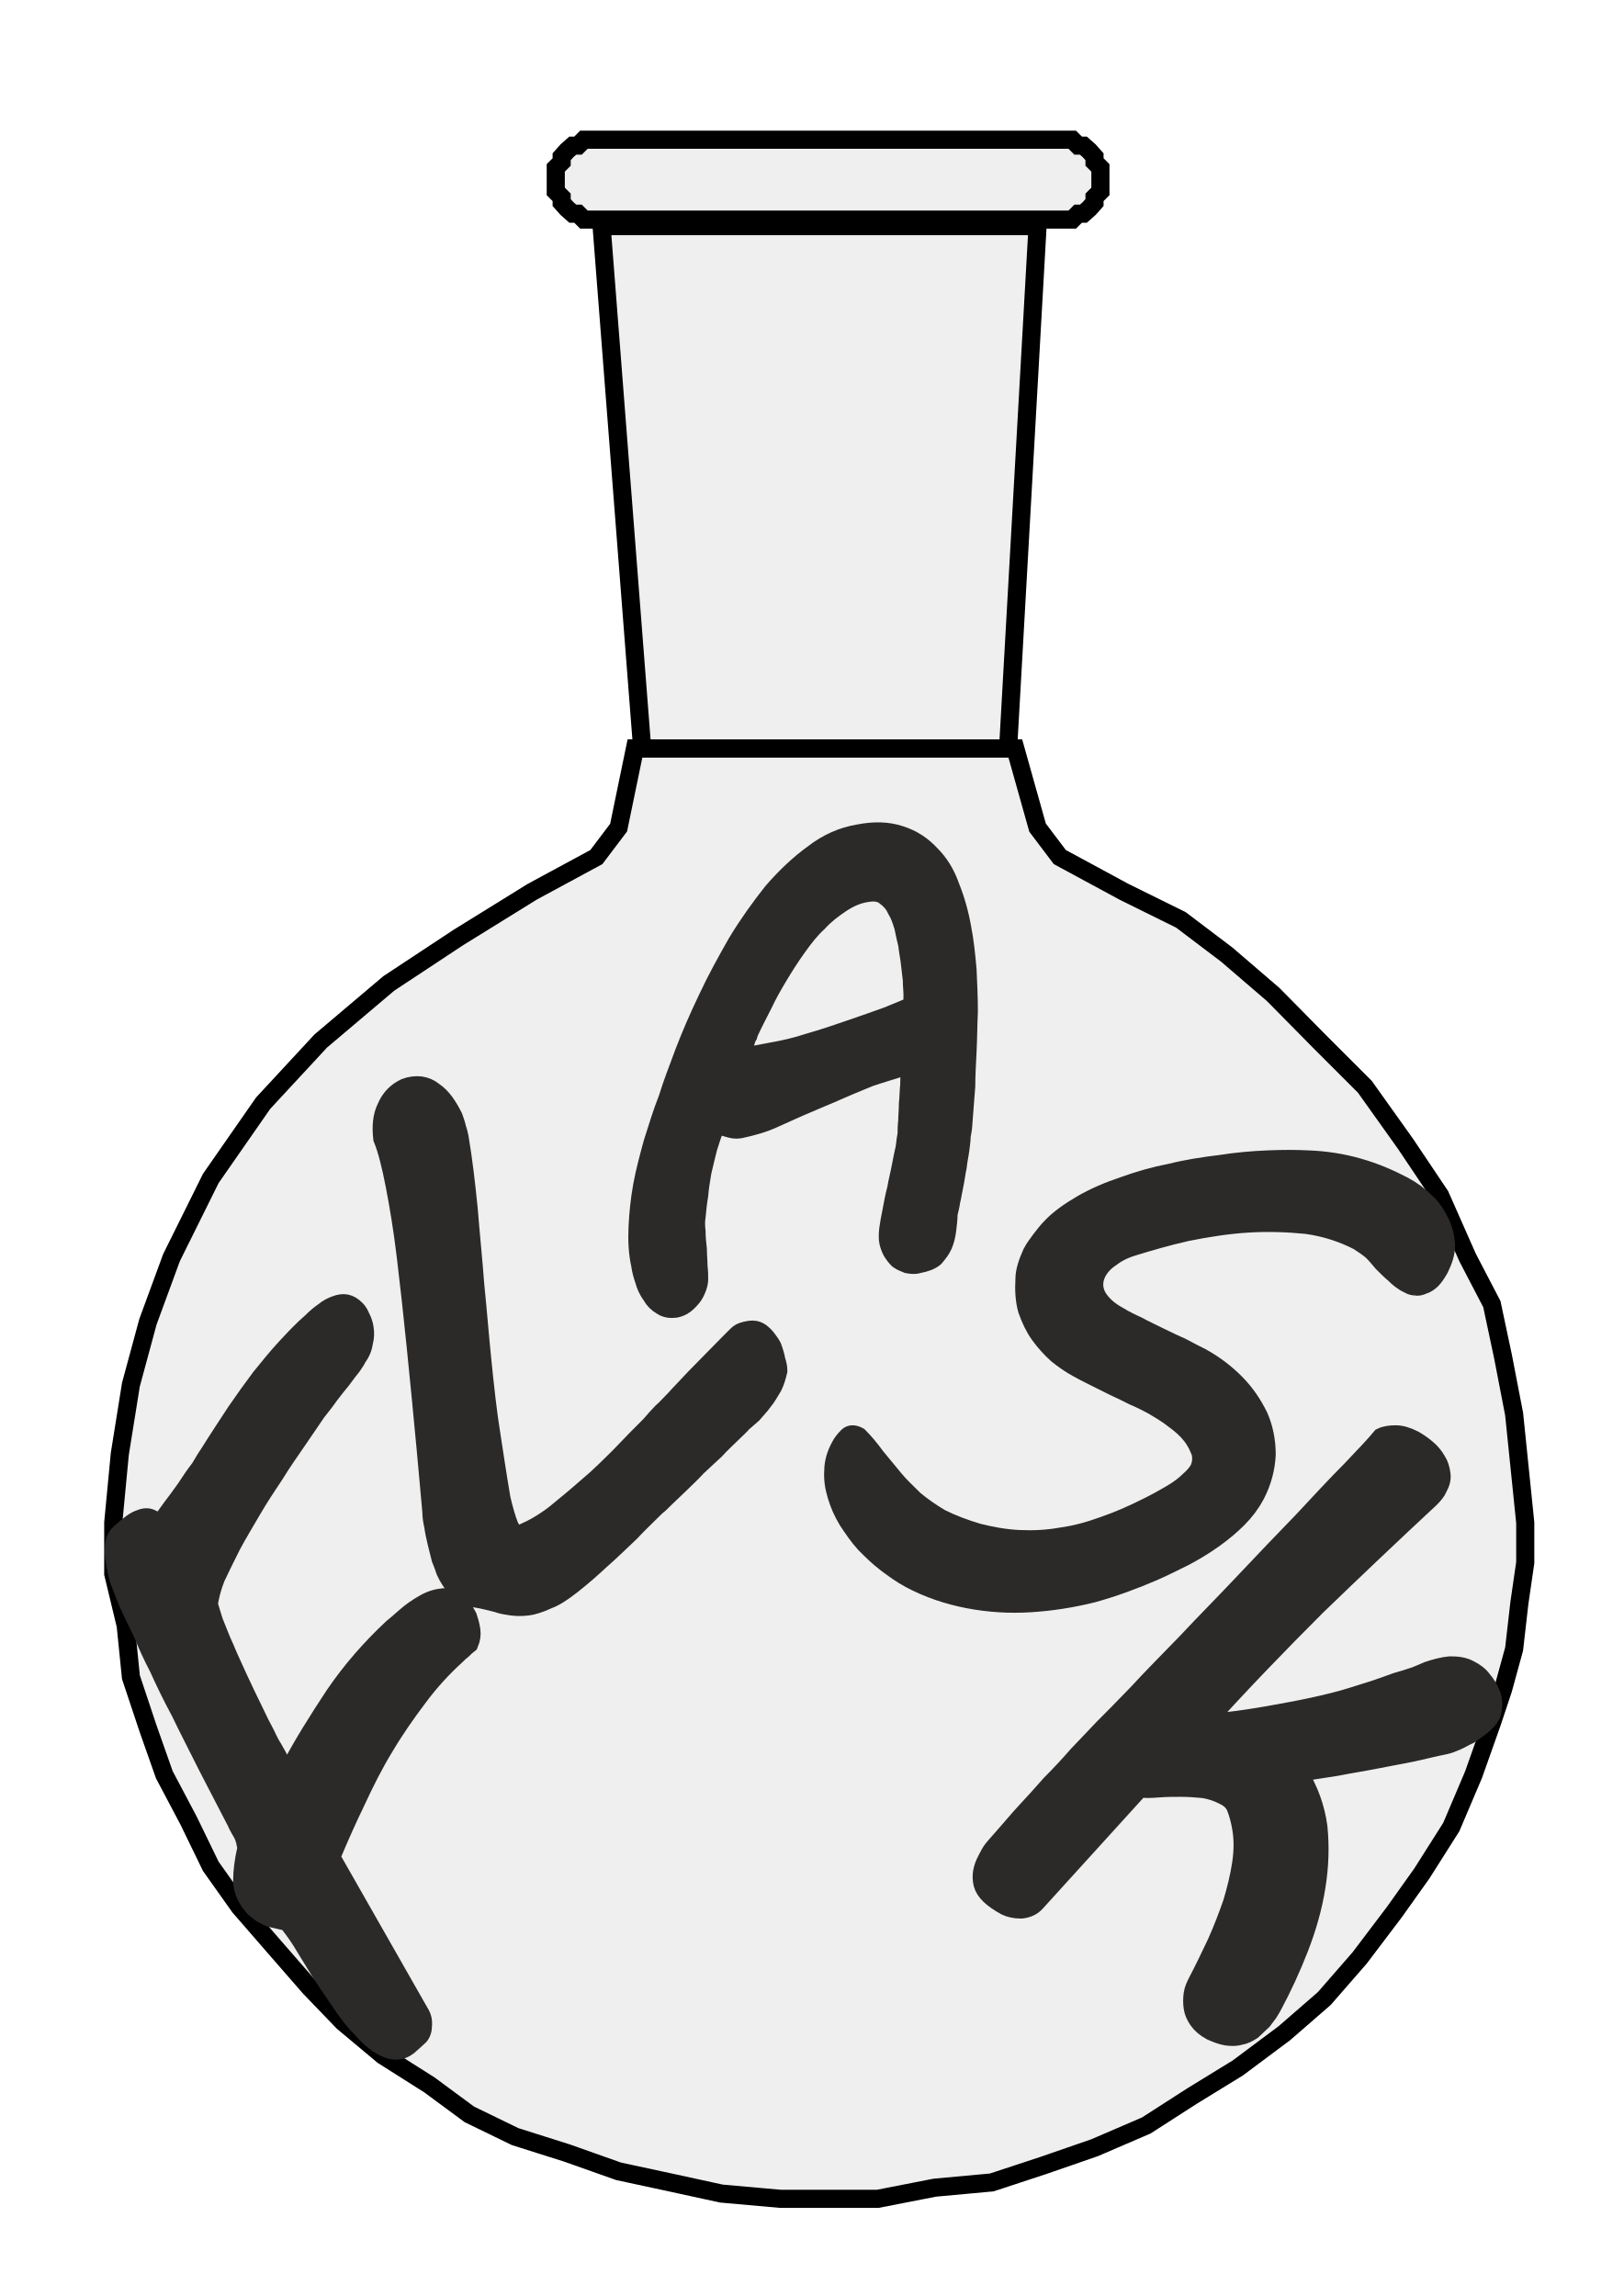
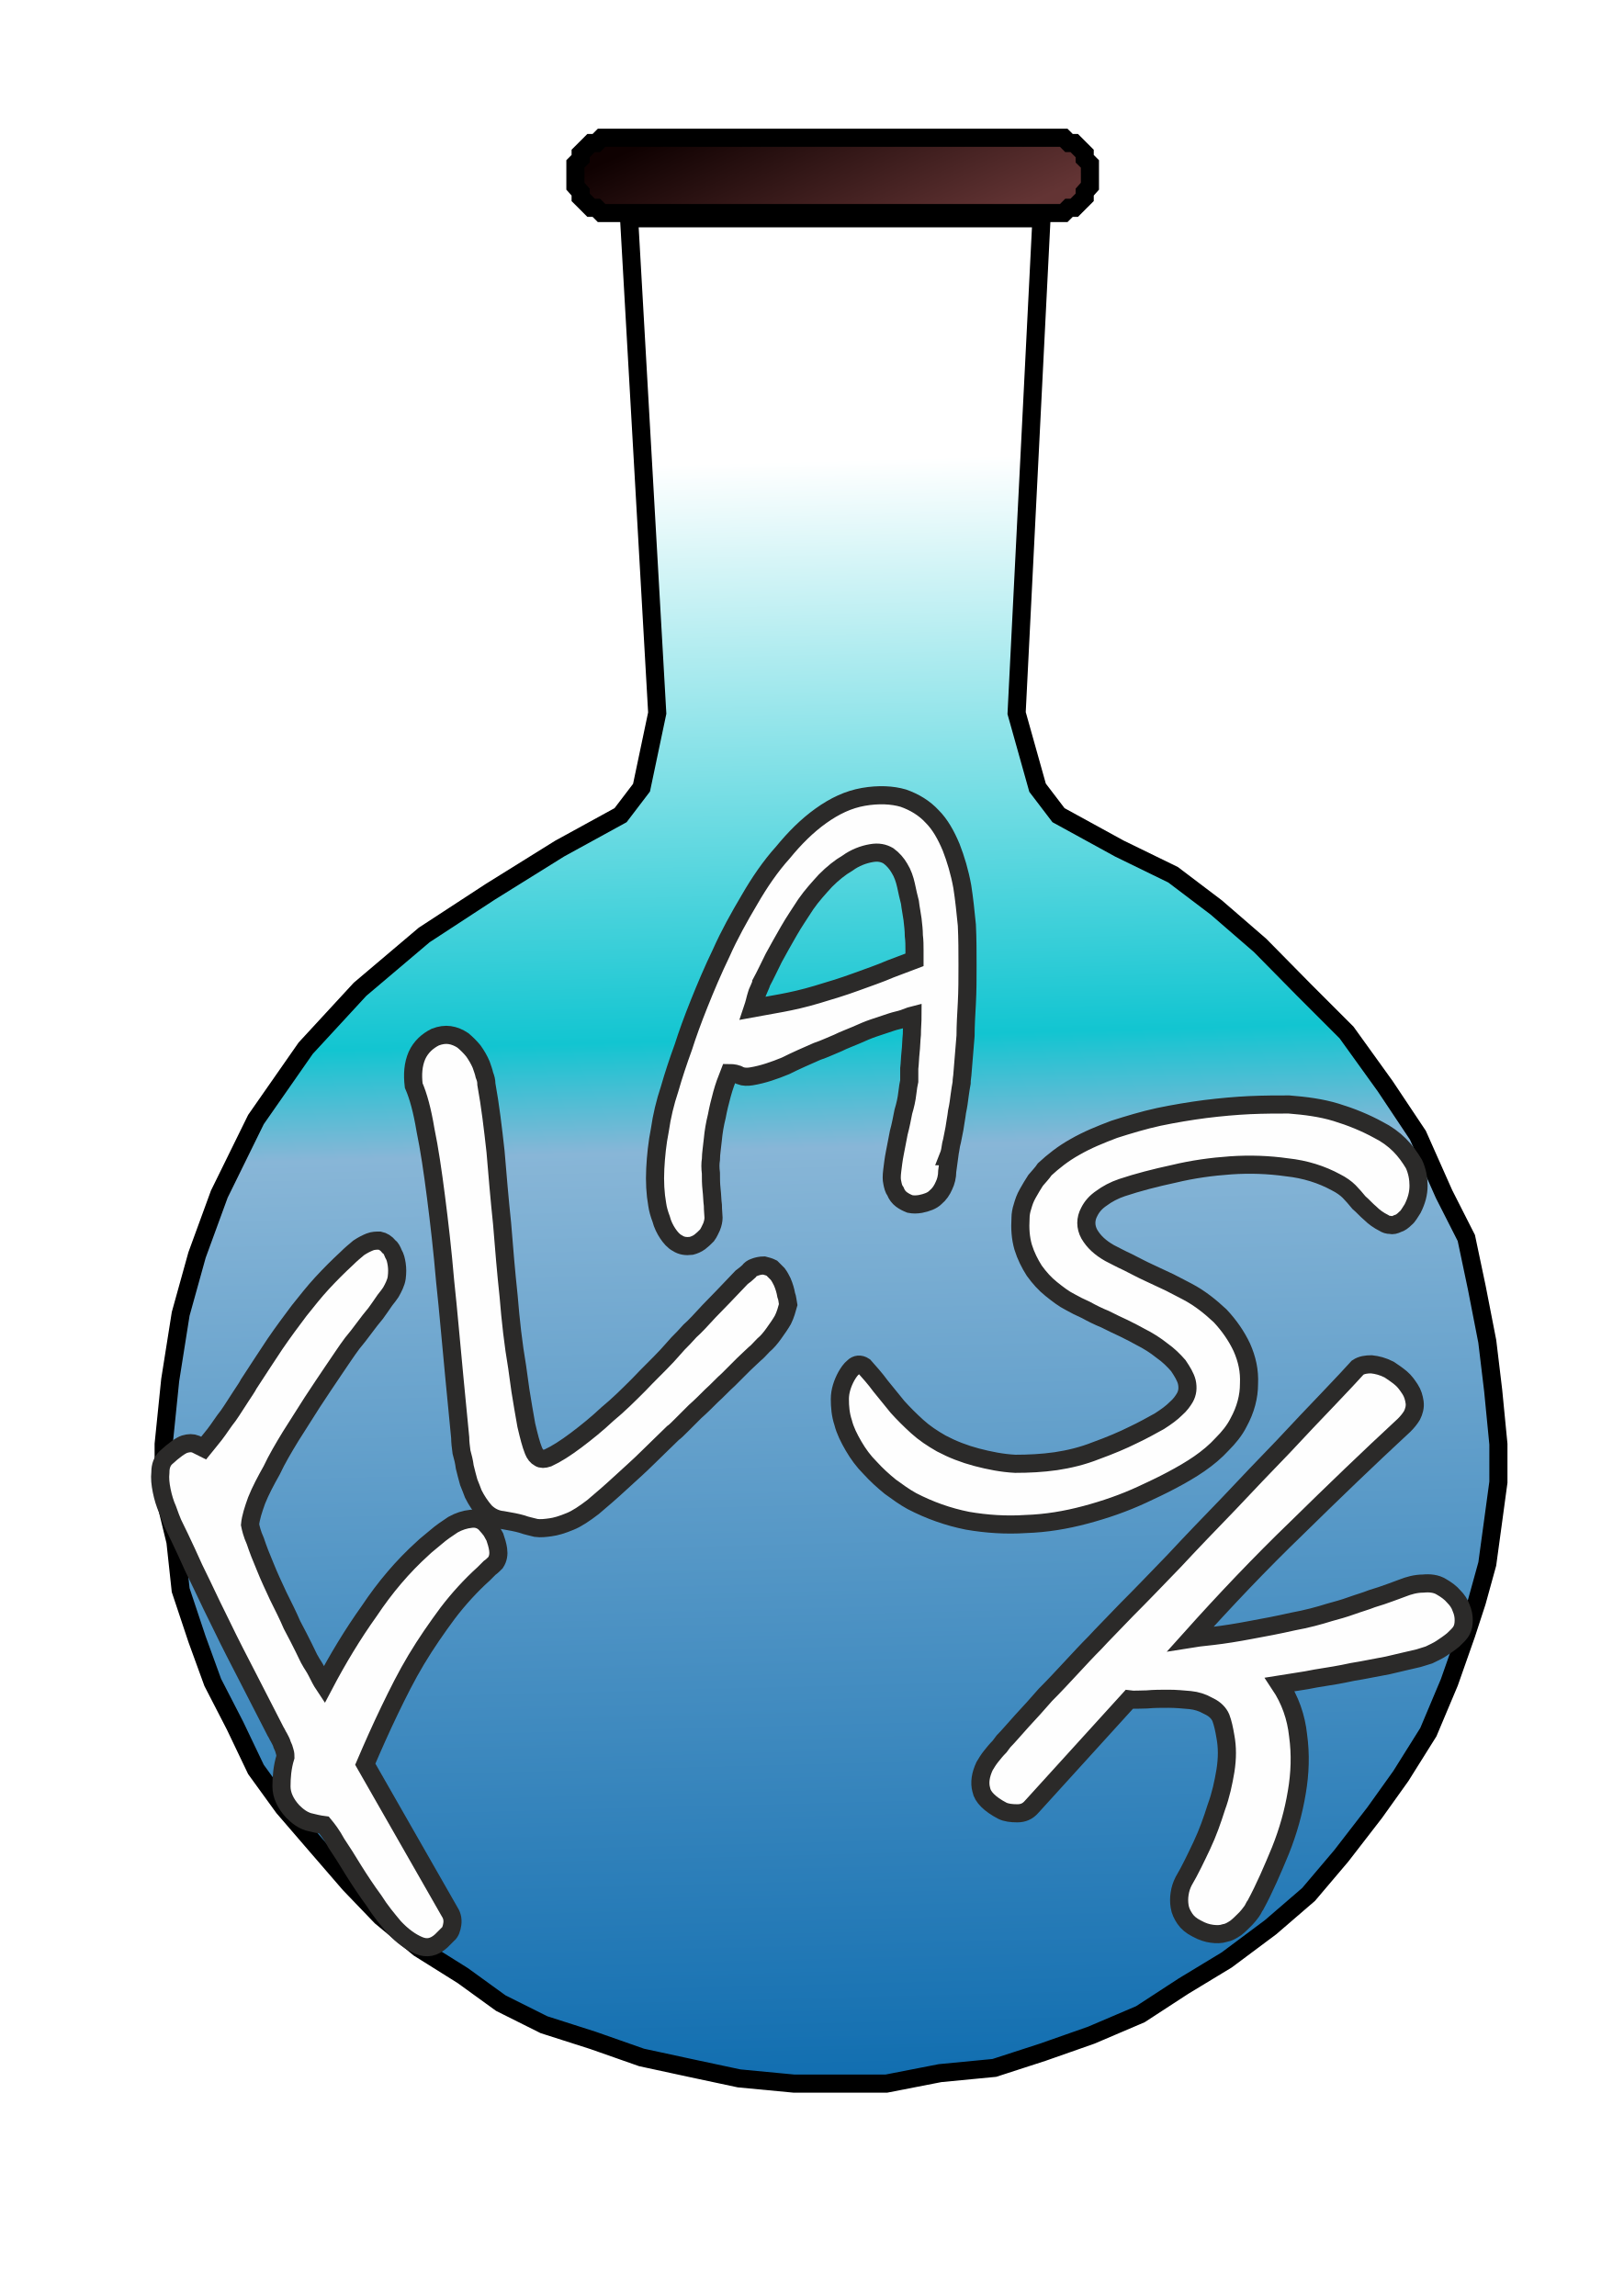
<svg xmlns="http://www.w3.org/2000/svg" xml:space="preserve" width="2480px" height="3508px" version="1.1" style="shape-rendering:geometricPrecision; text-rendering:geometricPrecision; image-rendering:optimizeQuality; fill-rule:evenodd; clip-rule:evenodd" viewBox="0 0 2480 3507">
  <defs>
    <style type="text/css">
   
    .str1 {stroke:#2B2A29;stroke-width:27.678}
    .str2 {stroke:#2B2A29;stroke-width:27.679}
    .str0 {stroke:black;stroke-width:27.679;stroke-linecap:round}
    .fil1 {fill:none}
-     .fil0 {fill:#EFEFEF}
-     .fil2 {fill:#2B2A29;fill-rule:nonzero}
+     .fil3 {fill:#FEFEFE;fill-rule:nonzero}
+     .fil2 {fill:url(#id0)}
+     .fil0 {fill:url(#id1)}
   
  </style>
+     <linearGradient id="id0" gradientUnits="userSpaceOnUse" x1="1202.76" y1="117.874" x2="1340.79" y2="416.935">
+       <stop offset="0" style="stop-opacity:1; stop-color:#0F0101" />
+       <stop offset="1" style="stop-opacity:1; stop-color:#633434" />
+     </linearGradient>
+     <linearGradient id="id1" gradientUnits="userSpaceOnUse" x1="1305.87" y1="3179.25" x2="1232.99" y2="337.049">
+       <stop offset="0" style="stop-opacity:1; stop-color:#116EB0" />
+       <stop offset="0.502" style="stop-opacity:1; stop-color:#88B6D7" />
+       <stop offset="0.561" style="stop-opacity:1; stop-color:#12C5D1" />
+       <stop offset="0.871" style="stop-opacity:1; stop-color:white" />
+       <stop offset="1" style="stop-opacity:1; stop-color:white" />
+     </linearGradient>
  </defs>
  <g id="Layer_x0020_1">
-     <g id="_625517841888">
-       <polygon class="fil0 str0" points="813,1362 700,1432 594,1502 490,1590 402,1685 322,1800 262,1921 226,2019 200,2115 183,2221 173,2326 173,2404 192,2483 200,2562 226,2640 251,2711 288,2781 322,2851 366,2913 419,2974 473,3036 524,3089 585,3140 656,3185 717,3230 787,3264 866,3289 945,3317 1024,3334 1102,3351 1192,3359 1234,3359 1251,3359 1341,3359 1428,3342 1515,3334 1594,3308 1672,3281 1751,3247 1821,3202 1891,3159 1962,3106 2023,3053 2077,2991 2130,2921 2172,2862 2217,2791 2251,2711 2279,2632 2296,2581 2313,2519 2321,2449 2330,2387 2330,2343 2330,2326 2321,2238 2313,2160 2296,2072 2279,1992 2242,1921 2200,1826 2147,1747 2085,1660 2015,1590 1945,1519 1874,1458 1804,1405 1717,1362 1619,1309 1585,1264 1551,1143 970,1143 945,1264 911,1309 " />
-       <polygon class="fil0 str0" points="1585,345 1540,1143 981,1143 919,345 " />
-       <line class="fil1 str0" x1="945" y1="318" x2="1560" y2="318" />
-       <polygon class="fil0 str0" points="1619,213 1630,213 1638,213 1638,213 1647,222 1655,222 1664,230 1672,239 1672,247 1681,256 1681,256 1681,264 1681,284 1681,292 1681,292 1672,301 1672,309 1664,318 1655,326 1647,326 1638,335 1638,335 1630,335 1619,335 911,335 902,335 892,335 892,335 883,326 875,326 866,318 858,309 858,301 849,292 849,292 849,284 849,264 849,256 849,256 858,247 858,239 866,230 875,222 883,222 892,213 892,213 902,213 " />
+     <g id="_1095197340640">
+       <polygon class="fil0 str0" points="855,1296 749,1362 648,1428 550,1511 467,1601 391,1710 335,1824 301,1917 276,2007 260,2108 250,2206 250,2281 268,2355 276,2429 301,2504 325,2570 359,2636 391,2703 433,2761 483,2819 534,2878 582,2928 640,2976 707,3018 765,3060 831,3093 906,3117 980,3143 1054,3159 1129,3175 1213,3183 1253,3183 1269,3183 1354,3183 1436,3167 1519,3159 1593,3135 1667,3109 1742,3077 1808,3034 1874,2994 1941,2944 1999,2894 2049,2835 2100,2769 2140,2713 2182,2646 2214,2570 2240,2496 2256,2447 2272,2389 2281,2323 2289,2264 2289,2222 2289,2206 2281,2124 2272,2049 2256,1967 2240,1891 2206,1824 2166,1734 2116,1659 2057,1577 1991,1511 1925,1444 1858,1386 1792,1336 1710,1296 1617,1245 1585,1203 1553,1089 1591,333 961,333 1004,1089 980,1203 948,1245 " />
+       <line class="fil1 str0" x1="969" y1="309" x2="1550" y2="309" />
+       <polygon class="fil2 str0" points="1606,210 1617,210 1625,210 1625,210 1633,218 1641,218 1649,226 1657,234 1657,242 1665,250 1665,250 1665,258 1665,276 1665,284 1665,284 1657,293 1657,301 1649,309 1641,317 1633,317 1625,325 1625,325 1617,325 1606,325 937,325 929,325 919,325 919,325 911,317 903,317 895,309 887,301 887,293 879,284 879,284 879,276 879,258 879,250 879,250 887,242 887,234 895,226 903,218 911,218 919,210 919,210 929,210 " />
+       <path class="fil3 str1" d="M382 2329c1,5 3,14 8,25 4,12 9,25 15,39 6,15 13,30 20,45 8,16 15,30 21,44 7,13 13,25 18,35 5,10 8,17 10,20 2,4 6,9 10,17 4,8 7,14 11,20 21,-40 44,-78 69,-113 24,-36 51,-68 82,-96 5,-5 12,-10 20,-17 8,-7 17,-13 26,-19 9,-5 18,-8 28,-9 9,-1 17,2 23,9 1,0 2,2 5,6 3,3 5,8 8,13 2,6 4,12 5,19 1,7 0,14 -4,20 -3,3 -6,6 -9,8 -3,3 -6,6 -9,9 -20,18 -39,39 -55,60 -17,23 -33,46 -48,71 -15,25 -28,51 -41,78 -13,27 -25,54 -37,82l128 224c4,6 6,12 5,20 -1,7 -3,13 -7,16l-10 10c-11,10 -22,12 -34,7 -12,-5 -25,-14 -38,-28 -10,-12 -21,-25 -31,-41 -11,-15 -21,-30 -31,-46 -9,-15 -18,-29 -26,-41 -7,-13 -14,-22 -19,-28 -8,-1 -16,-3 -24,-5 -9,-3 -16,-8 -24,-16 -11,-12 -17,-25 -17,-38 0,-13 1,-29 6,-45 0,-2 0,-5 -1,-8 -1,-4 -2,-7 -4,-11 -1,-4 -3,-7 -5,-11 -2,-3 -3,-6 -5,-9l-40 -78c-16,-31 -30,-58 -41,-81 -12,-24 -22,-45 -31,-64 -9,-18 -17,-35 -24,-51 -7,-15 -14,-30 -21,-44 -2,-5 -5,-12 -8,-21 -4,-9 -7,-19 -9,-29 -2,-10 -3,-19 -2,-28 0,-10 3,-17 8,-22 13,-12 23,-19 29,-21 7,-2 12,-2 17,0l12 6c4,-5 10,-12 17,-21 7,-9 13,-19 21,-29 7,-10 13,-20 19,-29 6,-9 10,-15 12,-19 15,-23 28,-43 40,-61 13,-19 25,-35 37,-51 12,-15 23,-29 35,-42 12,-13 25,-26 38,-38 6,-6 12,-11 18,-16 6,-4 12,-7 17,-9 5,-2 10,-2 15,-2 5,1 10,4 14,9 3,2 5,6 7,11 3,5 4,10 5,16 1,7 1,13 0,21 -1,7 -5,15 -9,22 -2,3 -5,7 -9,12 -4,6 -9,13 -14,20 -6,7 -12,15 -18,23 -6,8 -12,16 -18,23 -9,12 -18,26 -29,42 -10,15 -21,31 -32,48 -11,17 -22,35 -33,52 -11,18 -21,35 -29,52 -9,16 -17,31 -23,46 -5,14 -9,26 -10,37z" />
+       <path class="fil3 str2" d="M1844 2605c-7,-4 -16,-7 -26,-8 -11,-1 -22,-2 -33,-2 -11,0 -22,0 -33,1 -10,0 -20,1 -27,0l-149 164c-6,7 -13,10 -22,10 -9,0 -17,-1 -23,-4 -19,-10 -30,-21 -32,-32 -3,-11 -1,-23 5,-36 3,-5 6,-10 10,-15 4,-5 8,-10 13,-15l6 -8c8,-8 17,-19 28,-31 12,-13 24,-26 36,-40 13,-13 26,-27 39,-41 13,-14 25,-27 37,-39 10,-11 27,-28 48,-50 22,-22 46,-47 73,-75 26,-28 54,-57 83,-87 29,-31 57,-60 83,-87 26,-28 49,-52 70,-74 20,-21 35,-37 44,-47 6,-4 13,-5 21,-5 9,1 17,3 27,8 6,4 12,8 18,13 6,5 10,11 14,17 4,6 6,13 7,20 1,7 -1,14 -4,20 -3,5 -7,10 -12,15 -54,50 -108,102 -164,157 -56,54 -110,111 -162,169 6,-1 17,-2 34,-4 17,-2 36,-5 57,-9 22,-4 43,-8 65,-13 22,-4 40,-9 56,-14 11,-3 22,-6 33,-10 11,-4 22,-7 32,-11 10,-3 19,-6 27,-9 8,-3 14,-5 19,-7 10,-4 21,-7 32,-7 10,-1 20,0 28,5 7,4 14,9 19,15 5,5 9,11 11,17 3,7 4,13 4,19 0,6 -1,11 -3,15 -3,6 -8,10 -13,15 -6,5 -12,9 -18,13 -6,4 -13,7 -19,10 -7,2 -12,4 -16,5 -14,3 -29,7 -47,11 -17,3 -35,7 -54,10 -18,4 -37,7 -56,10 -19,4 -37,6 -55,9 16,24 25,50 28,78 4,29 3,58 -2,87 -5,30 -13,59 -25,89 -12,29 -24,57 -38,83 -2,2 -3,6 -6,10 -3,4 -6,8 -9,11 -5,5 -10,10 -15,14 -6,4 -11,7 -17,8 -6,2 -13,2 -20,1 -7,-1 -14,-3 -23,-8 -8,-4 -14,-9 -18,-15 -4,-6 -7,-12 -8,-19 -1,-6 -1,-13 0,-19 1,-7 3,-13 6,-19 10,-17 19,-36 28,-55 9,-19 16,-39 22,-58 7,-19 11,-38 14,-56 3,-19 3,-36 0,-52 -2,-12 -4,-21 -7,-29 -3,-7 -9,-13 -17,-17l-4 -2z" />
+       <path class="fil3 str2" d="M694 2103c-5,-51 -9,-100 -14,-146 -4,-47 -9,-90 -14,-129 -5,-39 -10,-73 -16,-102 -5,-30 -11,-52 -18,-68 -2,-17 -1,-32 5,-46 6,-13 16,-22 28,-28 8,-3 15,-4 22,-3 7,1 14,4 20,8 6,5 11,10 16,16 5,7 9,14 12,21 2,6 4,11 5,16 2,5 3,9 3,14 6,33 10,67 14,103 3,36 6,72 10,110 3,37 6,74 10,111 3,37 7,73 13,108l5 36c3,19 6,36 9,53 4,17 7,29 11,39 2,5 5,9 9,11 3,2 7,2 13,0 13,-6 27,-15 43,-27 16,-12 32,-25 48,-40 17,-14 32,-29 48,-45 15,-16 30,-30 43,-44 6,-7 12,-13 17,-19 5,-5 11,-11 18,-19 8,-7 17,-17 29,-30 12,-12 29,-30 50,-52 4,-3 8,-6 11,-9 2,-3 5,-5 8,-6 5,-2 10,-3 15,-3 4,1 8,2 12,4 3,3 6,6 9,9 3,4 5,8 7,12 3,7 5,14 6,20 2,5 2,10 3,15 -2,7 -4,15 -8,23 -4,7 -9,14 -14,21 -5,7 -10,13 -16,18 -5,5 -9,10 -13,13 -4,4 -10,9 -17,16 -7,7 -15,15 -23,23 -9,8 -17,17 -26,25 -9,9 -17,17 -25,24 -8,8 -15,15 -21,21 -6,6 -10,10 -13,12 -11,11 -24,23 -38,37 -14,14 -29,27 -43,40 -14,13 -28,25 -41,36 -13,10 -25,18 -35,22 -12,5 -22,8 -30,9 -7,1 -15,2 -22,1 -7,-2 -14,-3 -22,-6 -7,-2 -17,-4 -29,-6 -11,-1 -20,-6 -27,-13 -7,-8 -13,-17 -18,-27 -2,-5 -4,-11 -7,-18 -2,-7 -4,-15 -6,-23 -1,-8 -3,-16 -5,-23 -1,-8 -2,-15 -2,-22l-9 -93z" />
+       <path class="fil3 str2" d="M1406 1839c-6,1 -11,1 -16,0 -5,-2 -9,-4 -13,-7 -4,-3 -7,-7 -9,-12 -3,-4 -4,-9 -5,-14 -1,-4 -1,-10 0,-18 1,-8 2,-17 4,-27 2,-10 4,-20 6,-31 3,-11 5,-22 7,-32 3,-10 5,-19 6,-28 1,-8 2,-15 3,-19 0,-6 0,-12 0,-19 1,-8 1,-16 2,-25 1,-8 1,-18 2,-27 0,-10 1,-20 1,-29 -4,1 -8,3 -14,5 -6,2 -12,3 -18,5 -9,3 -18,6 -27,9 -9,3 -18,7 -27,11 -9,4 -18,7 -28,12 -10,4 -20,9 -32,13 -16,7 -32,14 -48,22 -17,7 -34,13 -52,16 -6,1 -12,1 -17,-1 -5,-3 -11,-4 -17,-4 -4,10 -8,21 -11,32 -3,11 -6,23 -8,34 -3,12 -5,24 -6,35 -1,11 -3,22 -3,31 -1,6 -1,13 0,21 0,8 0,16 1,25 1,8 1,17 2,24 0,8 1,15 1,19 0,4 -1,9 -3,14 -2,4 -4,9 -7,13 -4,4 -7,7 -11,10 -4,3 -9,5 -13,6 -8,1 -15,0 -21,-4 -6,-3 -11,-9 -15,-15 -4,-6 -8,-14 -10,-22 -3,-8 -5,-15 -6,-22 -3,-17 -4,-35 -3,-55 1,-19 3,-39 7,-59 3,-21 8,-42 15,-63 6,-21 13,-42 21,-64 6,-19 14,-41 24,-66 10,-25 21,-51 34,-78 12,-27 27,-54 43,-81 15,-26 32,-51 51,-72 18,-22 37,-41 58,-56 21,-15 42,-25 65,-29 23,-4 44,-3 61,2 17,6 32,15 44,28 12,12 21,28 29,47 7,18 13,38 17,60 3,19 5,39 7,59 1,21 1,41 1,61 0,20 0,39 -1,58 -1,18 -2,35 -2,50l-5 61c0,2 -1,5 -1,11 -1,5 -2,12 -3,19 -1,8 -2,16 -4,25 -1,9 -3,18 -4,26 -2,9 -3,17 -5,24 -1,7 -2,13 -4,18l1 0c-1,7 -2,15 -3,23 0,8 -2,16 -5,22 -3,7 -7,13 -13,18 -5,5 -13,8 -23,10zm-75 -536c-12,2 -25,7 -36,15 -12,7 -23,16 -34,27 -10,11 -21,23 -30,36 -9,14 -18,27 -26,41 -8,14 -16,28 -23,41 -7,14 -13,27 -19,38 0,2 -2,5 -3,8 -1,3 -3,6 -4,10 -1,3 -2,7 -3,11 -1,4 -2,7 -3,10l44 -8c16,-3 34,-7 54,-13 20,-6 40,-12 59,-19 19,-7 37,-13 53,-20 16,-6 29,-11 37,-14 0,-4 0,-9 0,-15 0,-7 0,-14 -1,-22 0,-8 -1,-16 -2,-25 -1,-8 -3,-17 -4,-26 -2,-8 -4,-16 -6,-26 -2,-9 -5,-18 -10,-26 -4,-7 -10,-14 -17,-19 -7,-4 -15,-6 -26,-4z" />
+       <path class="fil3 str1" d="M1320 2087c8,9 17,19 25,30 8,10 17,21 26,32 9,10 19,20 30,30 11,10 23,18 37,26 17,9 35,16 54,21 19,5 39,9 59,10 20,0 41,-1 62,-4 20,-3 41,-8 61,-16 22,-8 41,-16 57,-24 15,-7 29,-15 40,-21 11,-7 19,-13 25,-19 7,-6 11,-12 14,-17 4,-7 5,-15 3,-24 -2,-8 -7,-16 -13,-25 -7,-8 -15,-16 -25,-23 -10,-8 -21,-15 -33,-21 -7,-4 -15,-8 -25,-13 -9,-4 -19,-9 -29,-14 -10,-4 -20,-9 -29,-14 -9,-4 -17,-8 -24,-12 -10,-5 -19,-12 -29,-20 -10,-8 -18,-17 -26,-28 -7,-11 -13,-23 -17,-36 -4,-14 -5,-28 -4,-45 0,-5 1,-11 3,-17 2,-7 4,-13 8,-20 4,-7 8,-14 12,-20 5,-6 10,-11 14,-17 13,-12 28,-24 46,-34 19,-11 39,-19 60,-27 22,-7 45,-14 68,-19 24,-5 48,-9 71,-12 24,-3 47,-5 68,-6 22,-1 42,-1 60,-1 25,2 49,5 72,12 23,7 45,16 65,27 12,6 23,14 32,23 9,9 16,19 22,29 5,11 7,22 7,33 0,12 -3,23 -9,35 -4,6 -7,12 -11,15 -4,4 -8,7 -12,8 -4,2 -8,3 -11,2 -4,0 -7,-1 -10,-3 -8,-4 -15,-9 -21,-15 -6,-5 -11,-11 -17,-16 -5,-6 -10,-12 -15,-17 -5,-5 -12,-10 -20,-14 -22,-12 -47,-20 -75,-23 -28,-4 -57,-5 -86,-3 -29,2 -58,6 -87,13 -28,6 -55,13 -79,21 -12,4 -23,10 -31,16 -9,6 -15,13 -19,21 -6,11 -6,23 0,34 7,12 17,21 31,29 8,4 17,9 28,14 10,5 21,11 32,16 11,5 21,10 32,15 10,5 19,10 27,14 19,10 35,23 50,37 14,15 25,31 33,48 8,18 12,36 11,56 0,19 -5,39 -16,59 -6,12 -15,23 -25,33 -10,11 -22,21 -35,30 -13,9 -27,17 -42,25 -15,8 -30,15 -45,22 -28,13 -57,23 -87,31 -30,8 -60,13 -91,14 -30,2 -60,0 -89,-5 -30,-6 -58,-16 -85,-30 -11,-6 -22,-14 -33,-22 -11,-9 -21,-18 -31,-29 -10,-10 -18,-21 -25,-33 -7,-12 -13,-24 -16,-36 -4,-12 -5,-24 -5,-36 0,-12 4,-24 10,-35 3,-5 6,-10 11,-14 4,-4 10,-5 16,-1z" />
    </g>
-     <path class="fil2 str1" d="M319 2450c1,5 4,14 8,27 5,12 10,26 17,41 6,15 14,31 21,47 8,17 15,32 22,46 7,15 13,27 19,38 5,11 9,18 11,21 2,4 6,10 10,18 4,8 8,15 12,21 22,-43 47,-82 72,-120 26,-38 55,-71 88,-102 5,-4 12,-10 21,-18 8,-7 18,-14 27,-19 10,-6 20,-9 30,-10 9,-1 18,2 25,10 0,0 2,2 5,6 2,4 5,8 8,14 2,6 4,13 5,20 1,7 0,14 -3,21 -4,3 -7,6 -10,9 -4,3 -7,6 -10,9 -21,19 -41,41 -58,64 -18,24 -35,48 -51,75 -16,26 -30,54 -43,82 -14,29 -27,58 -39,87l135 237c4,6 6,13 5,21 0,8 -3,14 -7,17l-11 10c-11,11 -23,13 -36,8 -13,-5 -26,-15 -39,-30 -12,-12 -23,-26 -34,-43 -11,-16 -22,-32 -32,-48 -10,-16 -19,-31 -27,-44 -9,-14 -16,-23 -21,-29 -8,-2 -17,-4 -26,-6 -8,-3 -17,-8 -25,-16 -12,-13 -18,-27 -18,-41 0,-14 2,-30 6,-48 1,-2 0,-5 -1,-9 0,-3 -2,-7 -3,-11 -2,-4 -4,-8 -6,-11 -2,-4 -4,-7 -5,-10l-43 -83c-16,-32 -31,-61 -43,-86 -13,-24 -24,-47 -33,-67 -10,-19 -18,-37 -25,-54 -8,-16 -15,-31 -22,-46 -2,-5 -5,-13 -9,-23 -4,-9 -7,-19 -9,-30 -2,-11 -4,-21 -3,-30 0,-10 3,-18 9,-23 14,-13 24,-20 31,-22 7,-3 13,-3 18,0l13 6c4,-5 10,-13 17,-23 7,-9 15,-20 22,-30 7,-11 14,-21 21,-30 6,-10 10,-17 13,-21 15,-24 29,-45 42,-65 13,-19 26,-37 38,-53 13,-16 25,-31 38,-45 13,-14 26,-28 40,-40 7,-7 13,-12 19,-16 6,-5 12,-8 18,-10 5,-2 11,-3 16,-2 5,1 10,4 15,9 2,2 5,6 7,11 3,6 5,11 6,18 1,6 1,14 -1,21 -1,8 -4,16 -10,24 -1,3 -4,7 -8,13 -5,6 -10,13 -16,21 -6,7 -12,15 -19,24 -6,9 -13,17 -19,25 -9,13 -19,28 -30,44 -11,16 -23,33 -34,51 -12,18 -24,36 -35,55 -11,19 -22,37 -31,54 -9,18 -17,34 -24,49 -6,15 -9,28 -11,40z" />
-     <path class="fil2 str2" d="M1867 2742c-8,-4 -17,-7 -28,-9 -11,-1 -23,-2 -35,-2 -12,0 -23,0 -35,1 -11,1 -21,1 -28,0l-158 174c-6,7 -14,10 -23,11 -10,0 -18,-2 -24,-5 -20,-11 -32,-22 -35,-34 -3,-12 -1,-24 6,-37 3,-6 6,-12 10,-17 4,-5 9,-10 14,-16l7 -8c8,-9 17,-20 29,-33 12,-13 25,-27 38,-42 14,-14 28,-29 41,-44 14,-15 27,-28 39,-41 12,-12 29,-29 52,-53 22,-24 48,-50 76,-79 28,-30 58,-60 89,-93 30,-32 59,-62 87,-91 28,-30 52,-56 74,-78 22,-23 37,-39 47,-51 6,-3 14,-4 22,-4 9,0 18,3 28,8 7,4 13,8 20,14 6,5 11,11 15,18 4,6 6,13 7,21 1,7 -1,14 -5,21 -2,5 -6,10 -12,16 -57,53 -115,108 -174,165 -58,58 -116,118 -171,179 6,0 18,-1 36,-4 18,-2 38,-5 61,-9 22,-4 45,-8 68,-13 23,-5 43,-10 59,-15 12,-4 23,-7 35,-11 12,-4 23,-8 34,-12 11,-3 20,-6 29,-9 8,-3 14,-6 19,-8 12,-4 23,-7 34,-8 11,0 21,1 30,6 8,4 15,9 20,16 5,6 9,12 12,19 3,6 4,12 4,19 0,6 -1,12 -3,16 -3,6 -8,11 -14,16 -6,5 -12,9 -19,14 -7,3 -13,7 -20,10 -7,3 -12,5 -17,6 -15,3 -31,7 -49,11 -19,4 -37,7 -57,11 -20,4 -40,7 -60,11 -20,3 -39,6 -58,9 16,26 26,53 30,83 3,30 2,60 -3,91 -5,32 -14,63 -26,94 -12,31 -26,61 -41,89 -1,2 -3,5 -6,10 -3,4 -6,8 -9,12 -5,5 -11,10 -16,15 -6,4 -12,7 -18,8 -7,2 -13,2 -21,1 -7,-1 -15,-4 -24,-8 -9,-5 -15,-10 -20,-17 -4,-6 -7,-12 -8,-19 -1,-7 -1,-14 0,-21 1,-7 4,-13 7,-19 10,-19 19,-38 29,-59 9,-20 17,-41 24,-61 6,-20 11,-40 14,-60 3,-20 3,-38 0,-55 -2,-12 -5,-22 -8,-30 -3,-8 -9,-14 -17,-18l-4 -2z" />
-     <path class="fil2 str2" d="M650 2210c-5,-53 -10,-105 -15,-154 -5,-49 -10,-95 -15,-136 -5,-42 -11,-78 -17,-109 -6,-31 -12,-55 -19,-72 -2,-18 -1,-34 6,-48 6,-14 16,-24 29,-30 8,-3 16,-4 24,-3 7,1 14,4 20,9 6,4 12,10 17,17 5,7 9,14 13,22 2,6 4,11 5,16 2,6 3,10 4,15 6,35 10,71 14,110 3,38 7,76 10,116 4,39 7,78 11,117 4,39 8,77 14,114l6 39c3,20 6,38 9,56 4,17 8,31 12,41 2,5 5,9 9,12 3,2 8,2 13,-1 14,-6 30,-15 47,-28 16,-13 33,-27 50,-42 18,-15 34,-31 51,-48 16,-17 31,-32 45,-46 7,-8 13,-15 18,-20 6,-5 12,-12 20,-20 7,-8 18,-19 30,-32 13,-13 31,-32 54,-55 4,-4 7,-7 10,-10 3,-3 6,-5 9,-6 6,-2 11,-3 16,-3 5,0 9,2 12,4 4,3 7,6 10,10 3,4 6,8 8,12 3,8 5,15 6,21 2,6 3,11 3,16 -2,8 -4,16 -8,24 -5,8 -9,16 -15,23 -5,7 -11,13 -16,19 -6,5 -11,10 -15,13 -4,5 -10,10 -18,18 -7,7 -16,15 -24,24 -9,8 -18,17 -28,26 -9,10 -18,18 -26,26 -8,8 -16,15 -22,21 -7,7 -11,11 -14,13 -12,12 -26,25 -40,40 -15,14 -30,29 -45,42 -15,14 -30,27 -44,38 -14,11 -26,19 -37,23 -13,6 -23,9 -31,10 -9,1 -17,1 -24,0 -7,-1 -15,-2 -23,-5 -8,-2 -19,-5 -31,-7 -11,-1 -21,-6 -29,-14 -8,-8 -14,-17 -19,-28 -2,-6 -4,-12 -7,-19 -2,-8 -4,-16 -6,-24 -2,-9 -4,-17 -5,-25 -2,-9 -3,-16 -3,-23l-9 -99z" />
-     <path class="fil2 str2" d="M1403 1931c-6,2 -12,1 -17,0 -5,-2 -10,-4 -14,-7 -4,-4 -7,-8 -10,-13 -2,-4 -4,-9 -5,-14 -1,-5 -1,-11 0,-20 1,-8 3,-18 5,-28 2,-11 4,-22 7,-33 2,-12 5,-23 7,-34 2,-11 4,-20 6,-29 1,-9 2,-16 3,-21 0,-6 0,-13 1,-20 0,-8 1,-17 1,-26 1,-9 1,-19 2,-29 0,-10 1,-21 1,-31 -4,2 -9,4 -15,5 -6,2 -12,4 -19,6 -10,3 -19,6 -28,9 -10,4 -19,8 -29,12 -9,4 -19,8 -30,13 -10,4 -21,9 -33,14 -17,7 -34,15 -52,23 -17,8 -35,13 -54,17 -6,1 -12,0 -18,-2 -6,-2 -12,-3 -18,-4 -5,11 -8,22 -12,34 -3,12 -6,24 -9,37 -2,12 -4,24 -5,36 -2,12 -3,23 -4,33 -1,6 -1,13 0,22 0,9 1,18 2,27 0,9 1,17 1,26 1,8 1,15 1,20 0,4 -1,9 -3,14 -2,5 -4,9 -7,13 -4,5 -8,9 -12,12 -4,3 -9,5 -14,6 -8,1 -15,0 -21,-4 -7,-4 -12,-9 -16,-16 -5,-7 -9,-15 -11,-23 -3,-9 -5,-16 -6,-24 -4,-18 -5,-37 -4,-58 1,-20 3,-41 7,-63 4,-22 10,-44 16,-66 7,-22 14,-45 23,-68 6,-20 15,-43 25,-70 10,-26 22,-54 36,-83 13,-28 29,-57 45,-85 17,-28 35,-53 54,-77 20,-23 40,-42 62,-58 22,-17 45,-27 69,-31 25,-5 46,-4 64,2 19,6 34,16 47,30 13,13 23,29 30,49 8,20 14,41 18,64 4,20 6,41 8,63 1,21 2,43 2,64 -1,21 -1,41 -2,61 -1,20 -2,38 -2,53l-5 65c0,1 -1,5 -2,11 0,6 -1,13 -2,21 -1,8 -3,16 -4,26 -2,9 -3,19 -5,28 -2,9 -3,17 -5,25 -1,8 -3,14 -4,19l0 -1c0,9 -1,17 -2,25 -1,9 -3,17 -6,24 -3,7 -8,13 -13,19 -6,5 -14,8 -25,10zm-79 -567c-14,2 -27,8 -39,16 -12,8 -24,17 -35,29 -12,11 -22,24 -32,38 -10,14 -19,28 -28,43 -9,15 -17,29 -24,44 -7,14 -14,27 -20,40 -1,2 -2,4 -3,8 -2,3 -3,6 -4,10 -2,4 -3,8 -4,12 -1,4 -2,8 -3,11l47 -9c17,-3 36,-7 57,-14 21,-6 42,-13 62,-20 21,-7 40,-14 57,-20 17,-7 30,-12 38,-16 1,-4 1,-9 1,-16 0,-7 -1,-14 -1,-23 -1,-8 -2,-17 -3,-26 -1,-9 -3,-18 -4,-28 -2,-8 -4,-17 -6,-27 -3,-10 -6,-19 -11,-27 -4,-9 -10,-15 -18,-21 -7,-5 -16,-6 -27,-4z" />
-     <path class="fil2 str1" d="M1312 2194c9,9 18,20 26,31 9,11 18,22 28,34 9,11 20,21 31,32 12,10 25,19 40,28 18,9 37,16 57,22 20,5 41,9 63,10 21,1 43,0 65,-4 22,-3 43,-9 65,-17 23,-8 43,-17 59,-25 17,-8 31,-16 43,-23 12,-7 21,-14 27,-20 7,-6 12,-12 15,-17 4,-8 5,-17 3,-26 -3,-8 -7,-17 -14,-26 -7,-9 -16,-17 -27,-25 -10,-8 -22,-15 -34,-22 -8,-4 -17,-9 -27,-13 -10,-5 -20,-10 -31,-15 -10,-5 -20,-10 -30,-15 -10,-5 -18,-9 -25,-13 -11,-6 -21,-13 -31,-21 -10,-9 -19,-19 -27,-30 -8,-11 -14,-24 -19,-38 -4,-14 -5,-30 -4,-47 0,-6 1,-12 3,-19 2,-7 5,-14 8,-21 4,-8 9,-14 14,-21 5,-6 9,-12 15,-18 12,-13 29,-25 48,-36 19,-11 40,-20 64,-28 22,-8 46,-15 72,-20 24,-6 50,-10 75,-13 25,-4 49,-6 72,-7 23,-1 44,-1 63,0 26,1 52,5 76,12 25,7 48,17 69,28 13,7 24,15 34,25 10,9 17,20 22,31 6,11 8,23 9,35 0,12 -4,24 -10,36 -4,7 -8,13 -12,17 -4,4 -9,7 -13,8 -4,2 -8,3 -12,2 -3,0 -7,-1 -10,-3 -9,-4 -16,-10 -22,-16 -6,-5 -12,-11 -18,-17 -5,-6 -10,-12 -16,-18 -6,-5 -13,-10 -21,-15 -23,-12 -50,-21 -79,-25 -30,-3 -60,-4 -91,-2 -31,2 -62,7 -92,13 -31,7 -58,15 -84,23 -13,4 -24,10 -33,17 -9,6 -16,14 -20,22 -6,12 -6,24 0,36 7,12 18,22 33,30 8,5 18,10 29,15 11,6 22,11 34,17 12,6 23,11 34,16 11,6 21,11 29,15 20,11 37,24 52,39 16,16 27,33 36,51 8,18 12,38 12,59 -1,20 -6,41 -17,62 -7,13 -16,25 -27,36 -11,11 -23,21 -37,31 -14,10 -29,19 -44,27 -16,8 -32,16 -48,23 -30,13 -60,24 -92,33 -32,8 -64,13 -96,15 -32,2 -64,0 -95,-6 -31,-6 -61,-16 -89,-31 -13,-7 -24,-15 -36,-24 -12,-9 -22,-19 -33,-30 -10,-11 -18,-23 -26,-35 -8,-13 -13,-25 -17,-38 -4,-13 -6,-26 -5,-39 0,-12 4,-25 10,-36 3,-6 7,-11 12,-16 4,-4 10,-4 17,0z" />
  </g>
</svg>
